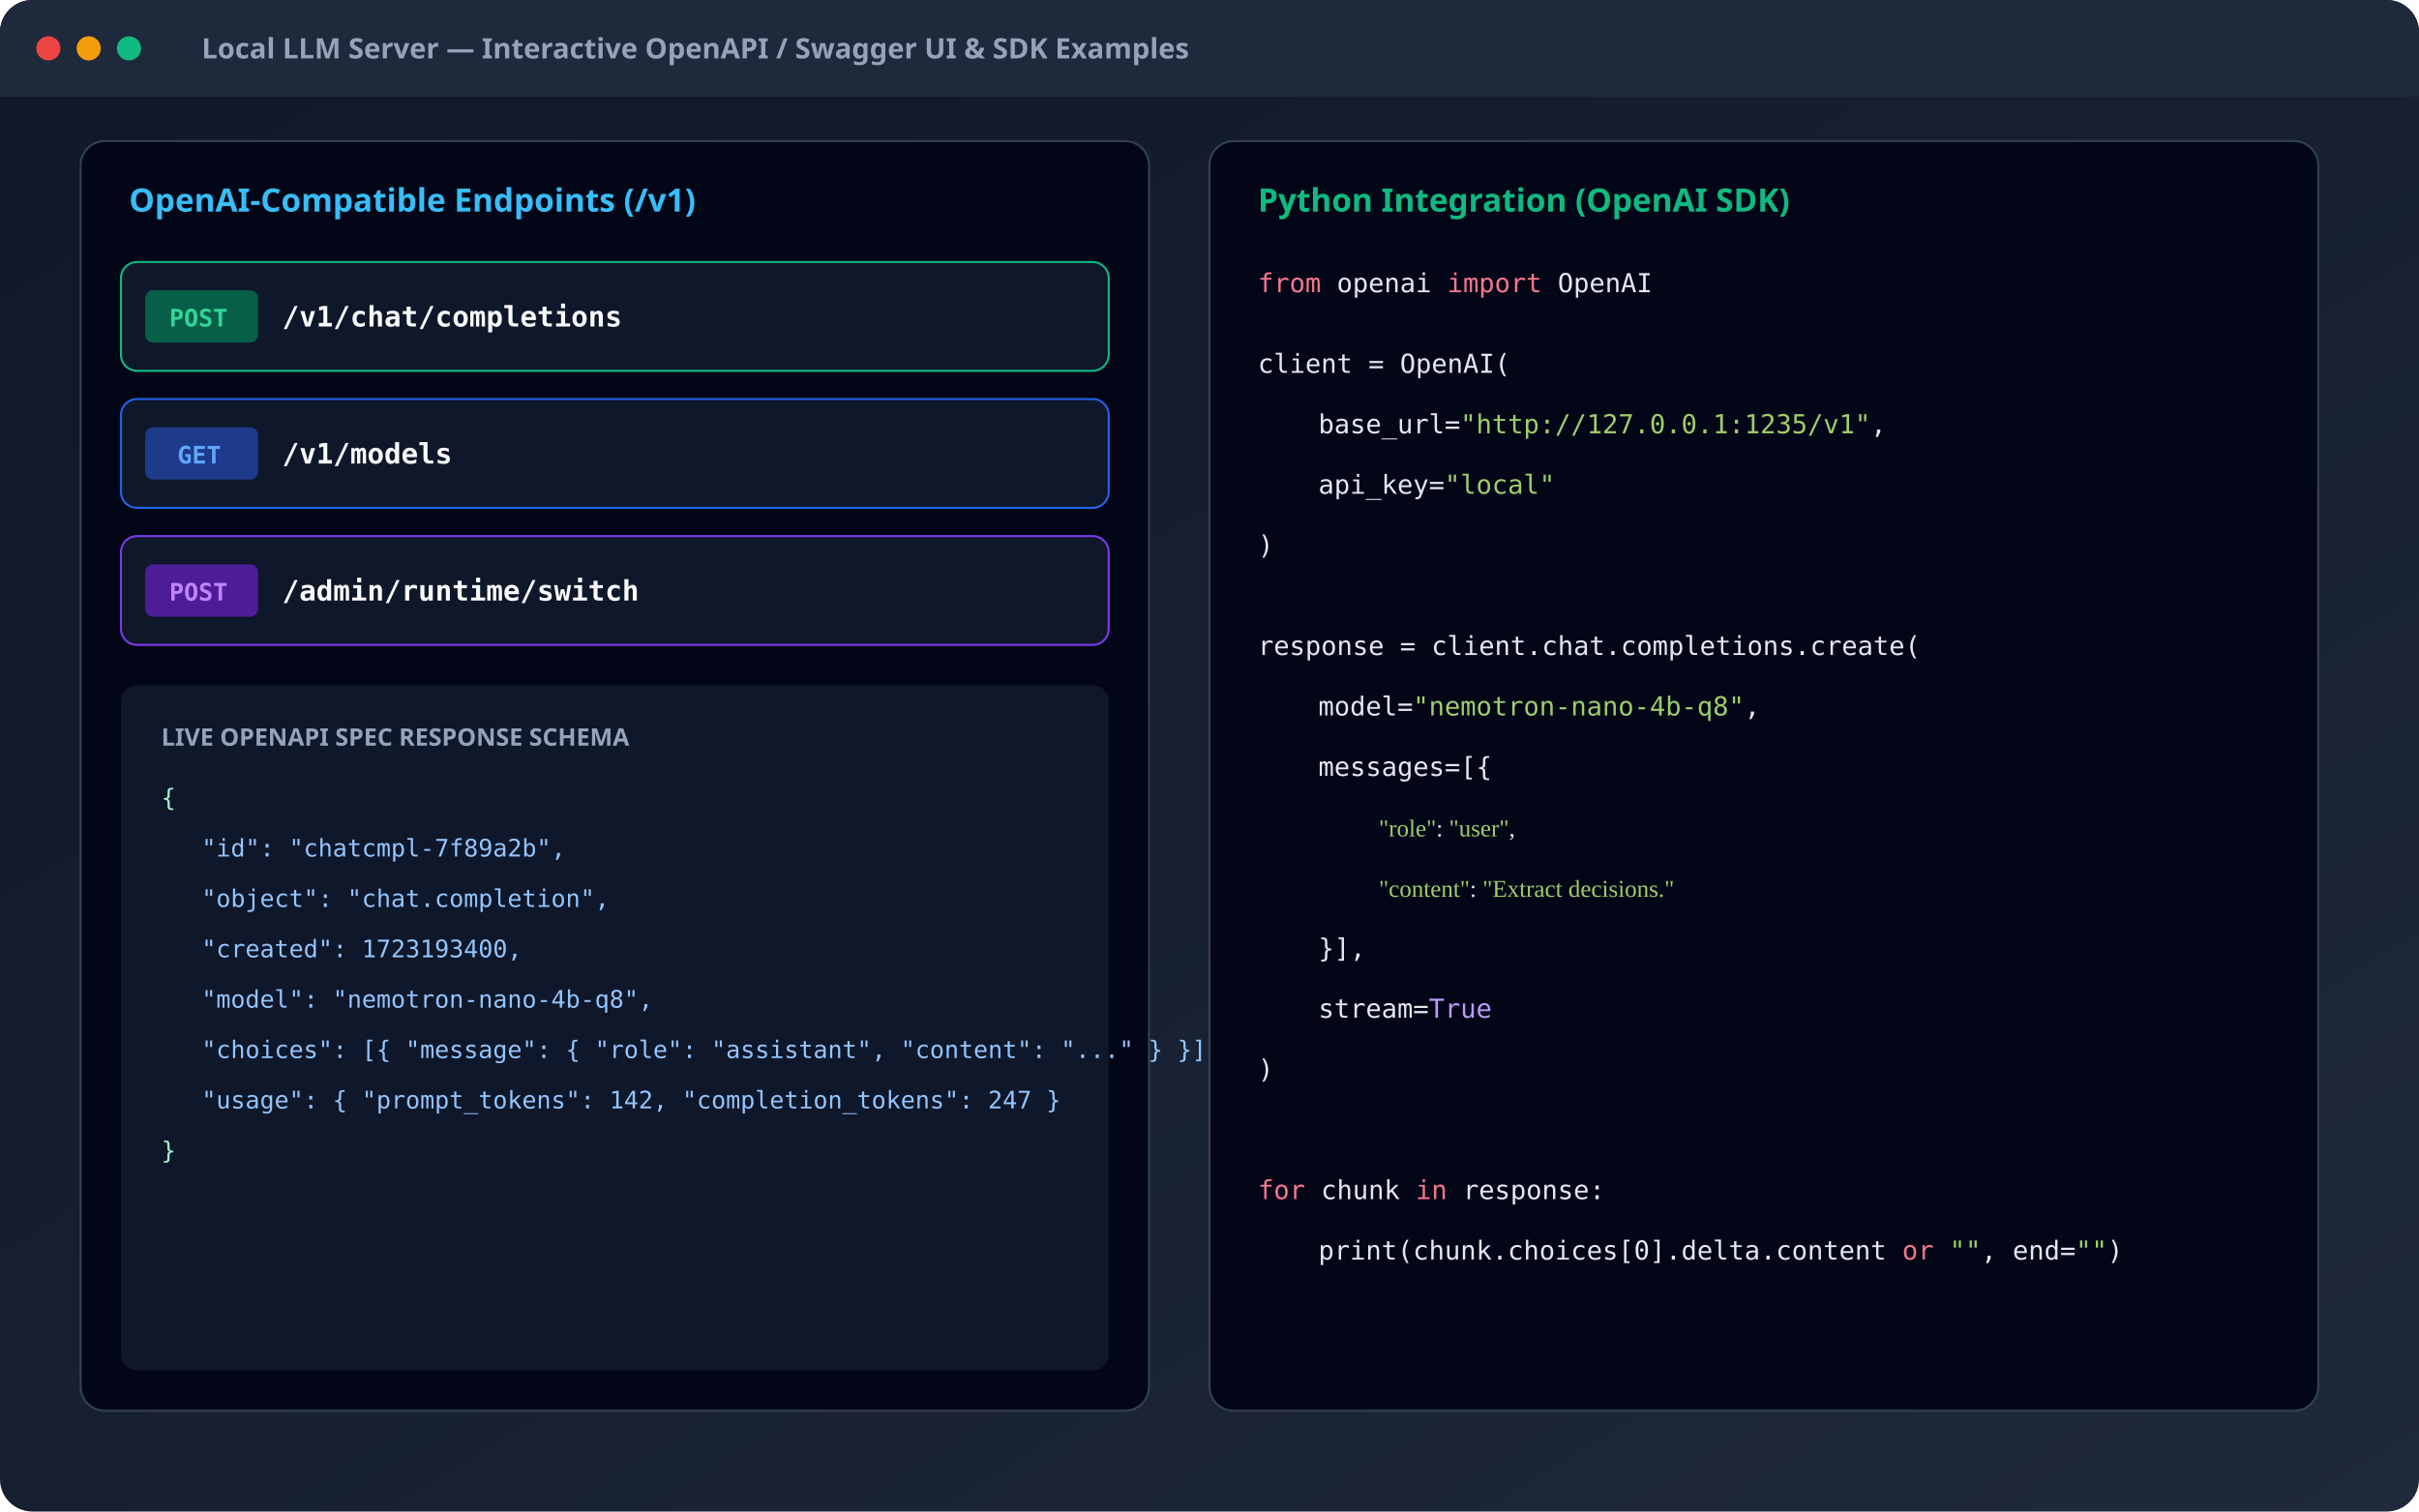
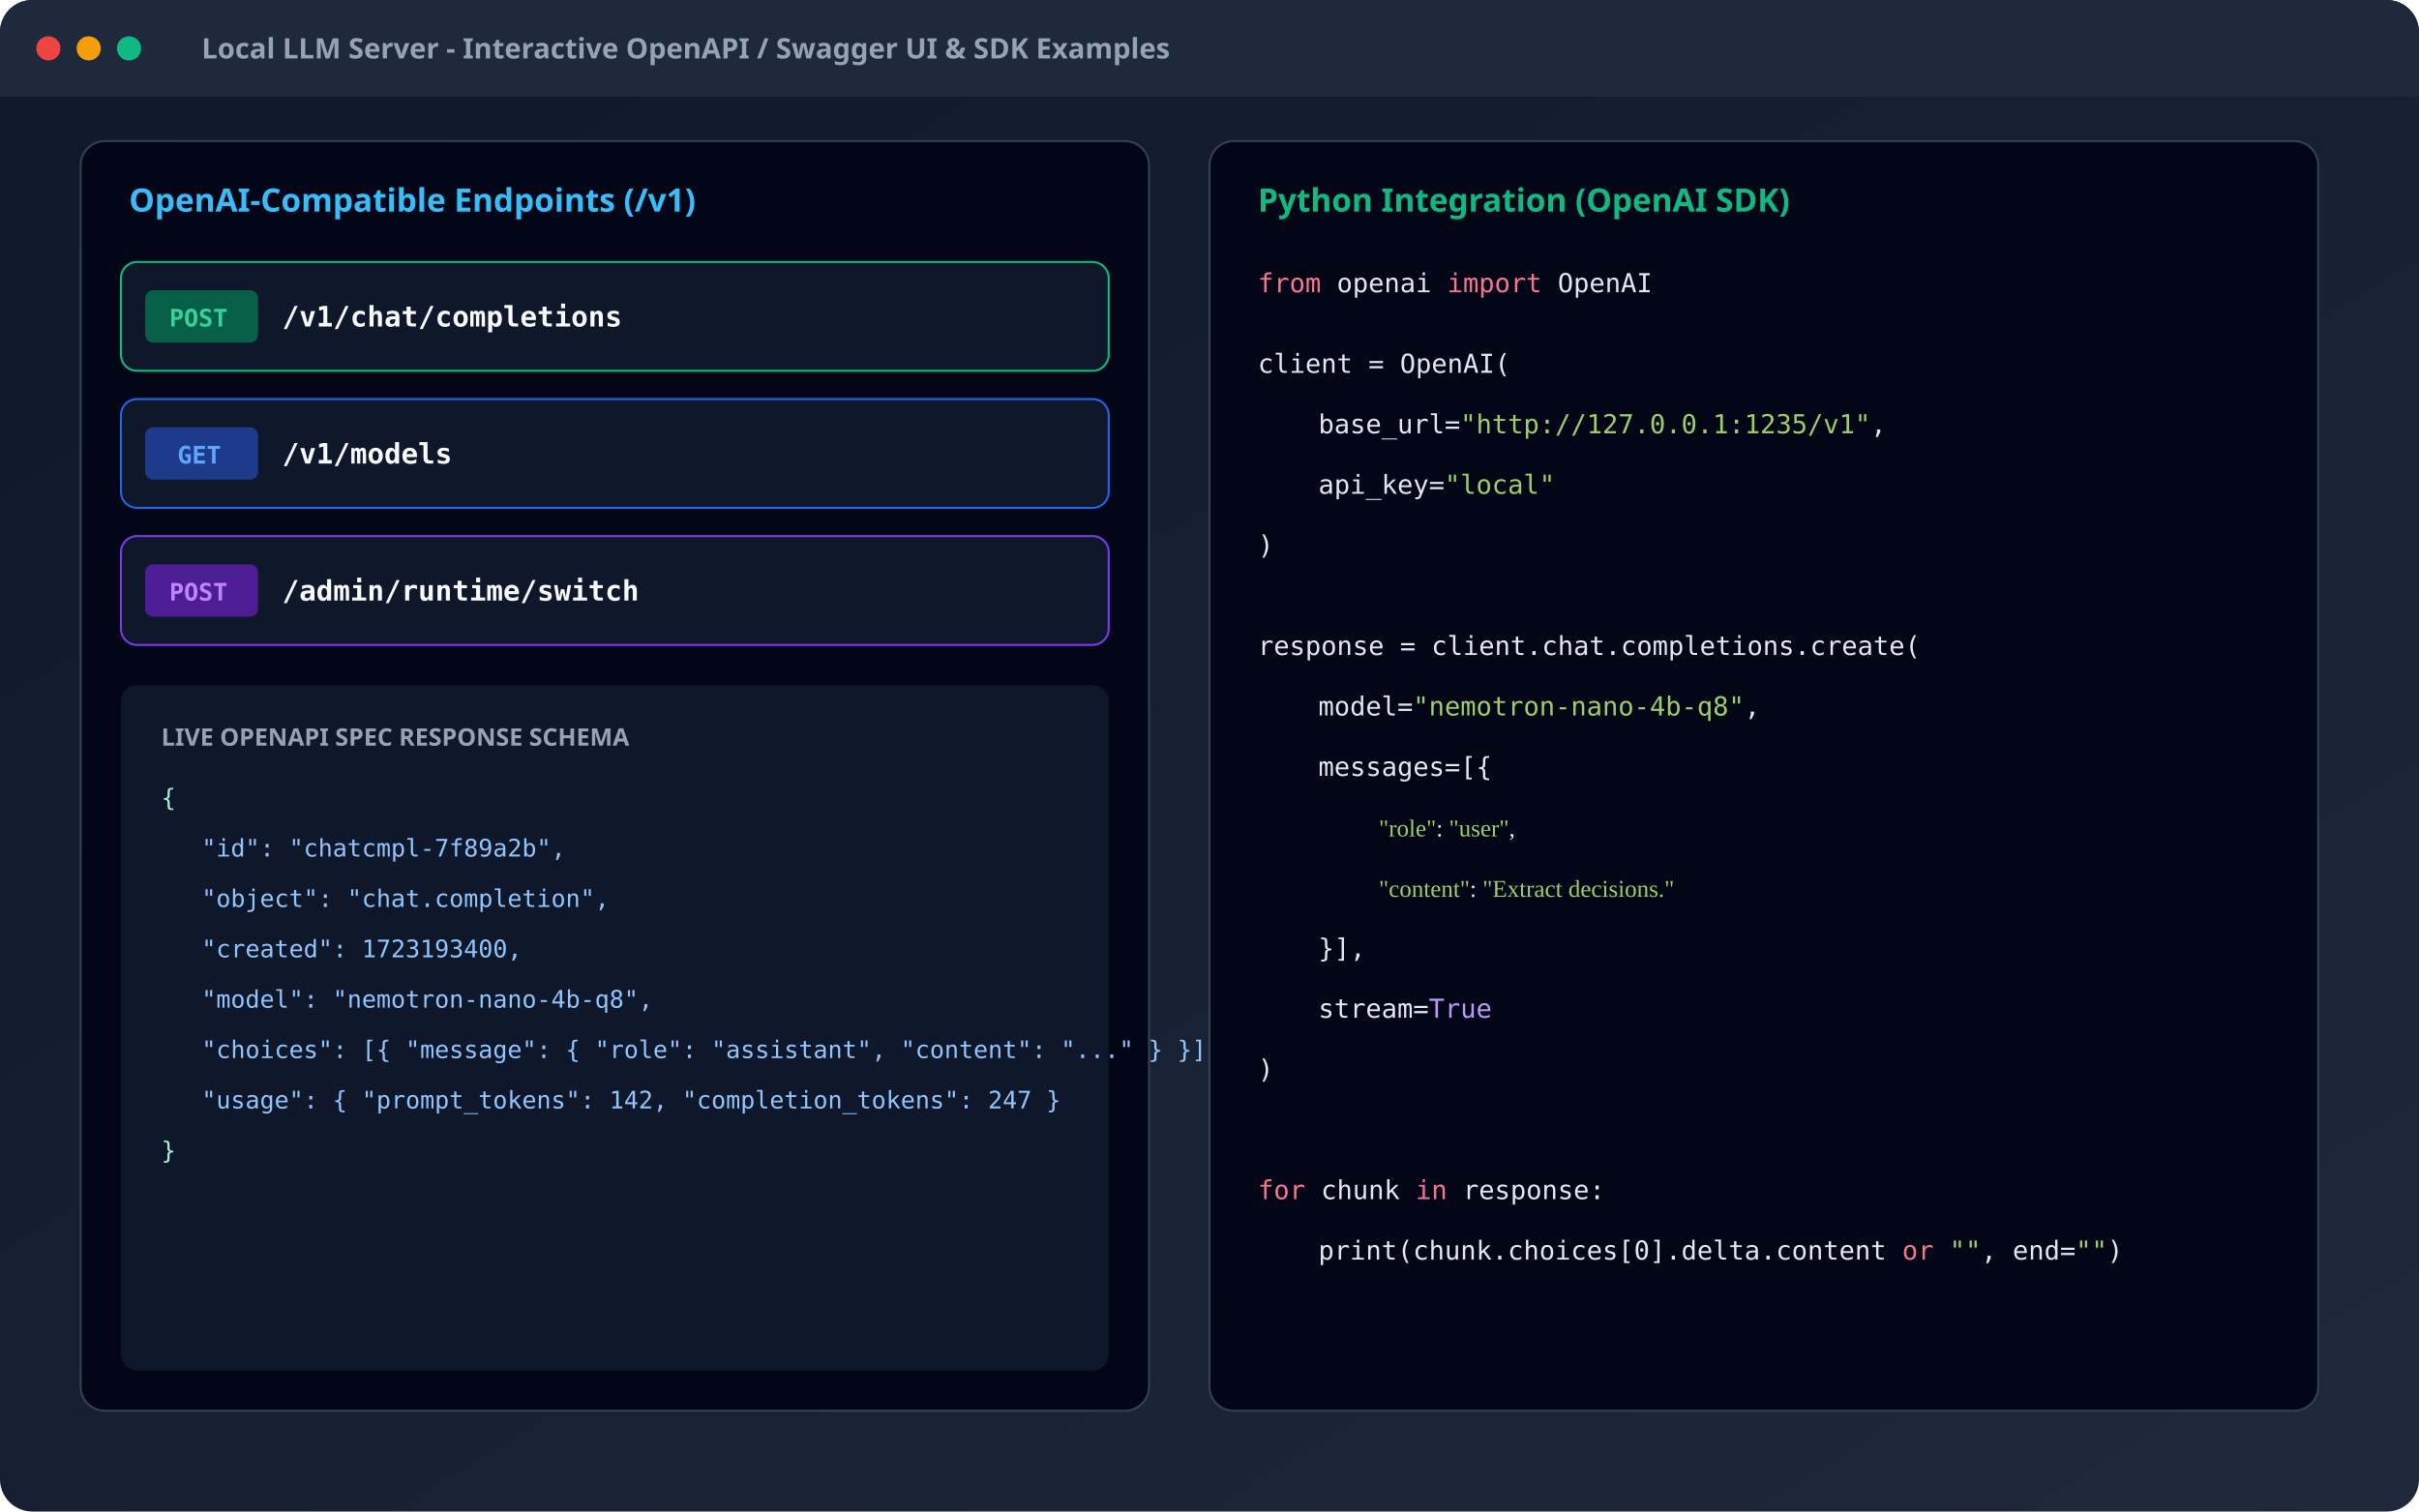
<svg xmlns="http://www.w3.org/2000/svg" viewBox="0 0 1200 750" width="1200" height="750">
  <defs>
    <linearGradient id="ie-bg" x1="0%" y1="0%" x2="100%" y2="100%">
      <stop offset="0%" stop-color="#0F172A" />
      <stop offset="100%" stop-color="#1E293B" />
    </linearGradient>
  </defs>
  <rect width="1200" height="750" rx="16" fill="url(#ie-bg)" />
  <rect width="1200" height="48" rx="16" fill="#1E293B" />
  <rect y="32" width="1200" height="16" fill="#1E293B" />
  <circle cx="24" cy="24" r="6" fill="#EF4444" />
  <circle cx="44" cy="24" r="6" fill="#F59E0B" />
  <circle cx="64" cy="24" r="6" fill="#10B981" />
-   <text x="100" y="29" fill="#94A3B8" font-family="sans-serif" font-size="14" font-weight="600">Local LLM Server — Interactive OpenAPI / Swagger UI &amp; SDK Examples</text>
+   <text x="100" y="29" fill="#94A3B8" font-family="sans-serif" font-size="14" font-weight="600">Local LLM Server - Interactive OpenAPI / Swagger UI &amp; SDK Examples</text>
  <g transform="translate(40, 70)">
    <rect x="0" y="0" width="530" height="630" rx="12" fill="#020617" stroke="#334155" stroke-width="1" />
    <text x="24" y="35" fill="#38BDF8" font-family="sans-serif" font-size="16" font-weight="700">OpenAI-Compatible Endpoints (/v1)</text>
    <rect x="20" y="60" width="490" height="54" rx="8" fill="#0F172A" stroke="#10B981" stroke-width="1" />
    <rect x="32" y="74" width="56" height="26" rx="4" fill="#065F46" />
    <text x="44" y="92" fill="#34D399" font-family="monospace" font-size="12" font-weight="700">POST</text>
    <text x="100" y="92" fill="#F8FAFC" font-family="monospace" font-size="14" font-weight="600">/v1/chat/completions</text>
    <rect x="20" y="128" width="490" height="54" rx="8" fill="#0F172A" stroke="#2563EB" stroke-width="1" />
    <rect x="32" y="142" width="56" height="26" rx="4" fill="#1E3A8A" />
    <text x="48" y="160" fill="#60A5FA" font-family="monospace" font-size="12" font-weight="700">GET</text>
    <text x="100" y="160" fill="#F8FAFC" font-family="monospace" font-size="14" font-weight="600">/v1/models</text>
    <rect x="20" y="196" width="490" height="54" rx="8" fill="#0F172A" stroke="#7C3AED" stroke-width="1" />
    <rect x="32" y="210" width="56" height="26" rx="4" fill="#4C1D95" />
    <text x="44" y="228" fill="#C084FC" font-family="monospace" font-size="12" font-weight="700">POST</text>
    <text x="100" y="228" fill="#F8FAFC" font-family="monospace" font-size="14" font-weight="600">/admin/runtime/switch</text>
    <rect x="20" y="270" width="490" height="340" rx="8" fill="#0F172A" />
    <text x="40" y="300" fill="#94A3B8" font-family="sans-serif" font-size="12" font-weight="700">LIVE OPENAPI SPEC RESPONSE SCHEMA</text>
    <text x="40" y="330" fill="#A7F3D0" font-family="monospace" font-size="12">{</text>
    <text x="60" y="355" fill="#93C5FD" font-family="monospace" font-size="12">"id": "chatcmpl-7f89a2b",</text>
    <text x="60" y="380" fill="#93C5FD" font-family="monospace" font-size="12">"object": "chat.completion",</text>
    <text x="60" y="405" fill="#93C5FD" font-family="monospace" font-size="12">"created": 1723193400,</text>
    <text x="60" y="430" fill="#93C5FD" font-family="monospace" font-size="12">"model": "nemotron-nano-4b-q8",</text>
    <text x="60" y="455" fill="#93C5FD" font-family="monospace" font-size="12">"choices": [{ "message": { "role": "assistant", "content": "..." } }],</text>
    <text x="60" y="480" fill="#93C5FD" font-family="monospace" font-size="12">"usage": { "prompt_tokens": 142, "completion_tokens": 247 }</text>
    <text x="40" y="505" fill="#A7F3D0" font-family="monospace" font-size="12">}</text>
    <rect x="560" y="0" width="550" height="630" rx="12" fill="#020617" stroke="#334155" stroke-width="1" />
    <text x="584" y="35" fill="#10B981" font-family="sans-serif" font-size="16" font-weight="700">Python Integration (OpenAI SDK)</text>
    <text x="584" y="75" fill="#E2E8F0" font-family="monospace" font-size="13">
      <tspan fill="#F7768E">from</tspan> openai <tspan fill="#F7768E">import</tspan> OpenAI</text>
    <text x="584" y="115" fill="#E2E8F0" font-family="monospace" font-size="13">client = OpenAI(</text>
    <text x="614" y="145" fill="#E2E8F0" font-family="monospace" font-size="13">base_url=<tspan fill="#9ECE6A">"http://127.0.0.1:1235/v1"</tspan>,</text>
    <text x="614" y="175" fill="#E2E8F0" font-family="monospace" font-size="13">api_key=<tspan fill="#9ECE6A">"local"</tspan>
    </text>
    <text x="584" y="205" fill="#E2E8F0" font-family="monospace" font-size="13">)</text>
    <text x="584" y="255" fill="#E2E8F0" font-family="monospace" font-size="13">response = client.chat.completions.create(</text>
    <text x="614" y="285" fill="#E2E8F0" font-family="monospace" font-size="13">model=<tspan fill="#9ECE6A">"nemotron-nano-4b-q8"</tspan>,</text>
    <text x="614" y="315" fill="#E2E8F0" font-family="monospace" font-size="13">messages=[{</text>
    <text x="644" y="345" fill="#9ECE6A">"role"<tspan fill="#E2E8F0">:</tspan> "user"<tspan fill="#E2E8F0">,</tspan>
    </text>
    <text x="644" y="375" fill="#9ECE6A">"content"<tspan fill="#E2E8F0">:</tspan> "Extract decisions."</text>
    <text x="614" y="405" fill="#E2E8F0" font-family="monospace" font-size="13">}],</text>
    <text x="614" y="435" fill="#E2E8F0" font-family="monospace" font-size="13">stream=<tspan fill="#BB9AF7">True</tspan>
    </text>
    <text x="584" y="465" fill="#E2E8F0" font-family="monospace" font-size="13">)</text>
    <text x="584" y="525" fill="#E2E8F0" font-family="monospace" font-size="13">
      <tspan fill="#F7768E">for</tspan> chunk <tspan fill="#F7768E">in</tspan> response:</text>
    <text x="614" y="555" fill="#E2E8F0" font-family="monospace" font-size="13">print(chunk.choices[0].delta.content <tspan fill="#F7768E">or</tspan>
      <tspan fill="#9ECE6A">""</tspan>, end=<tspan fill="#9ECE6A">""</tspan>)</text>
  </g>
</svg>
